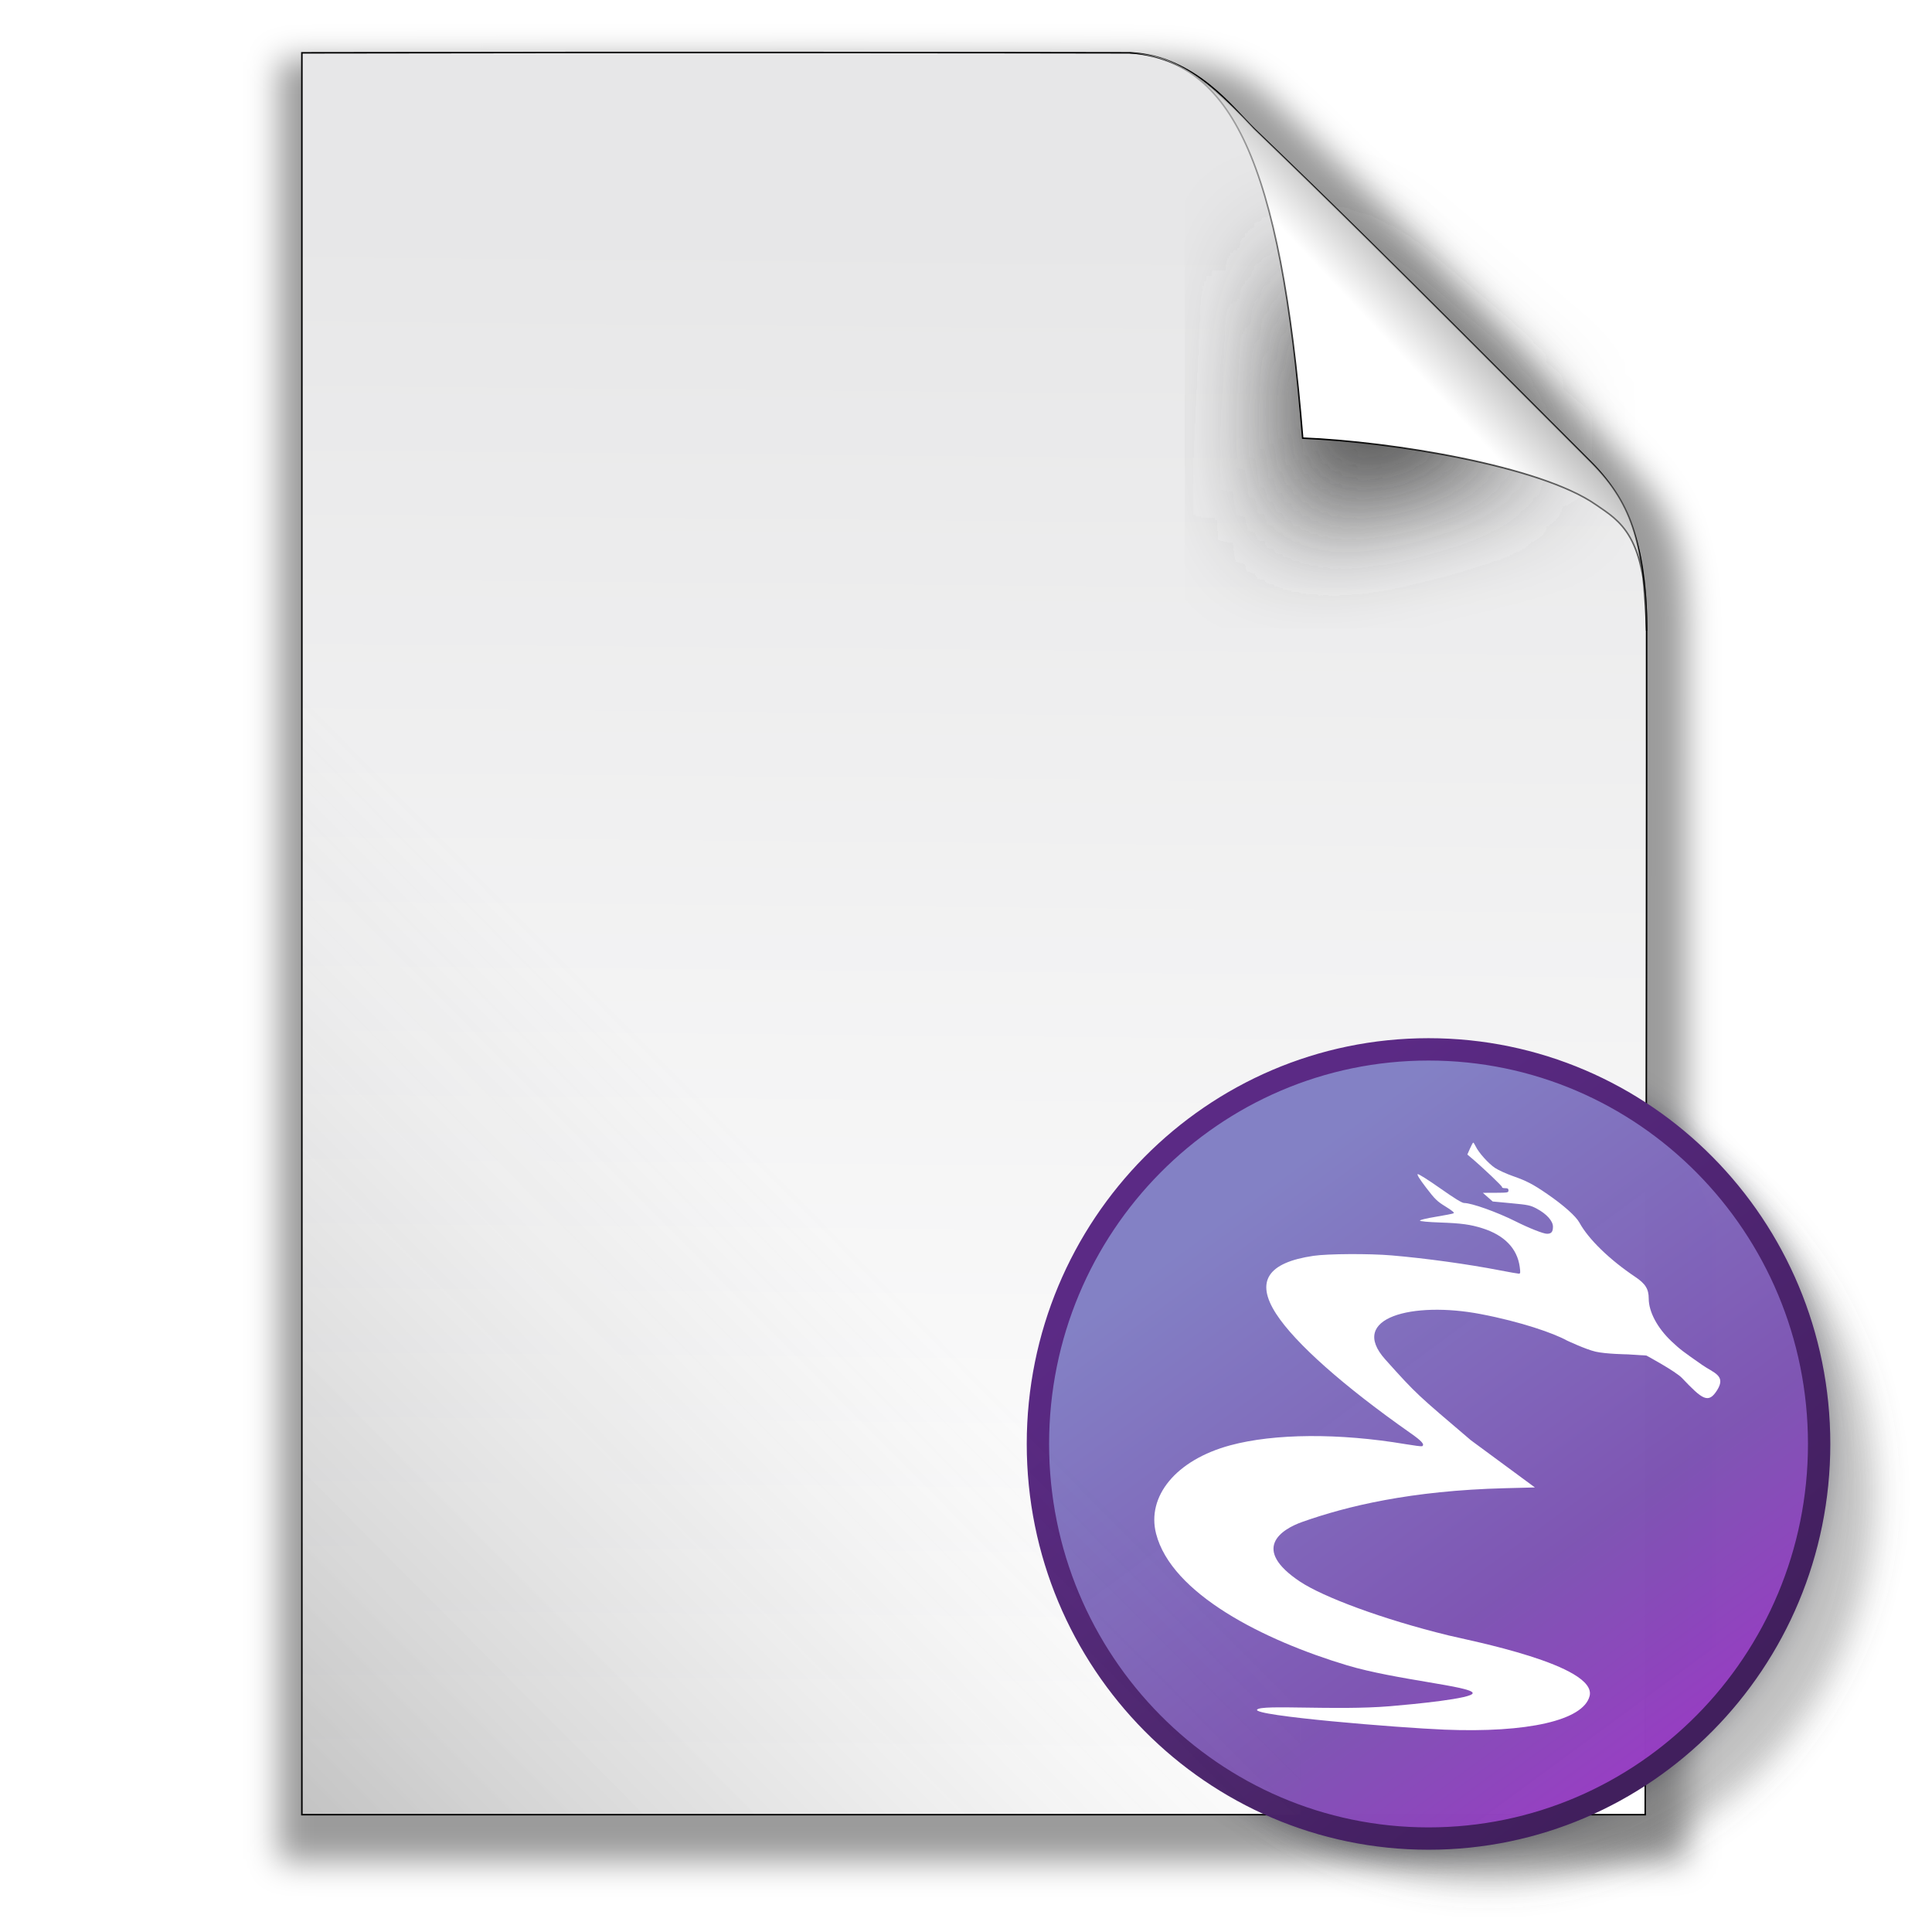
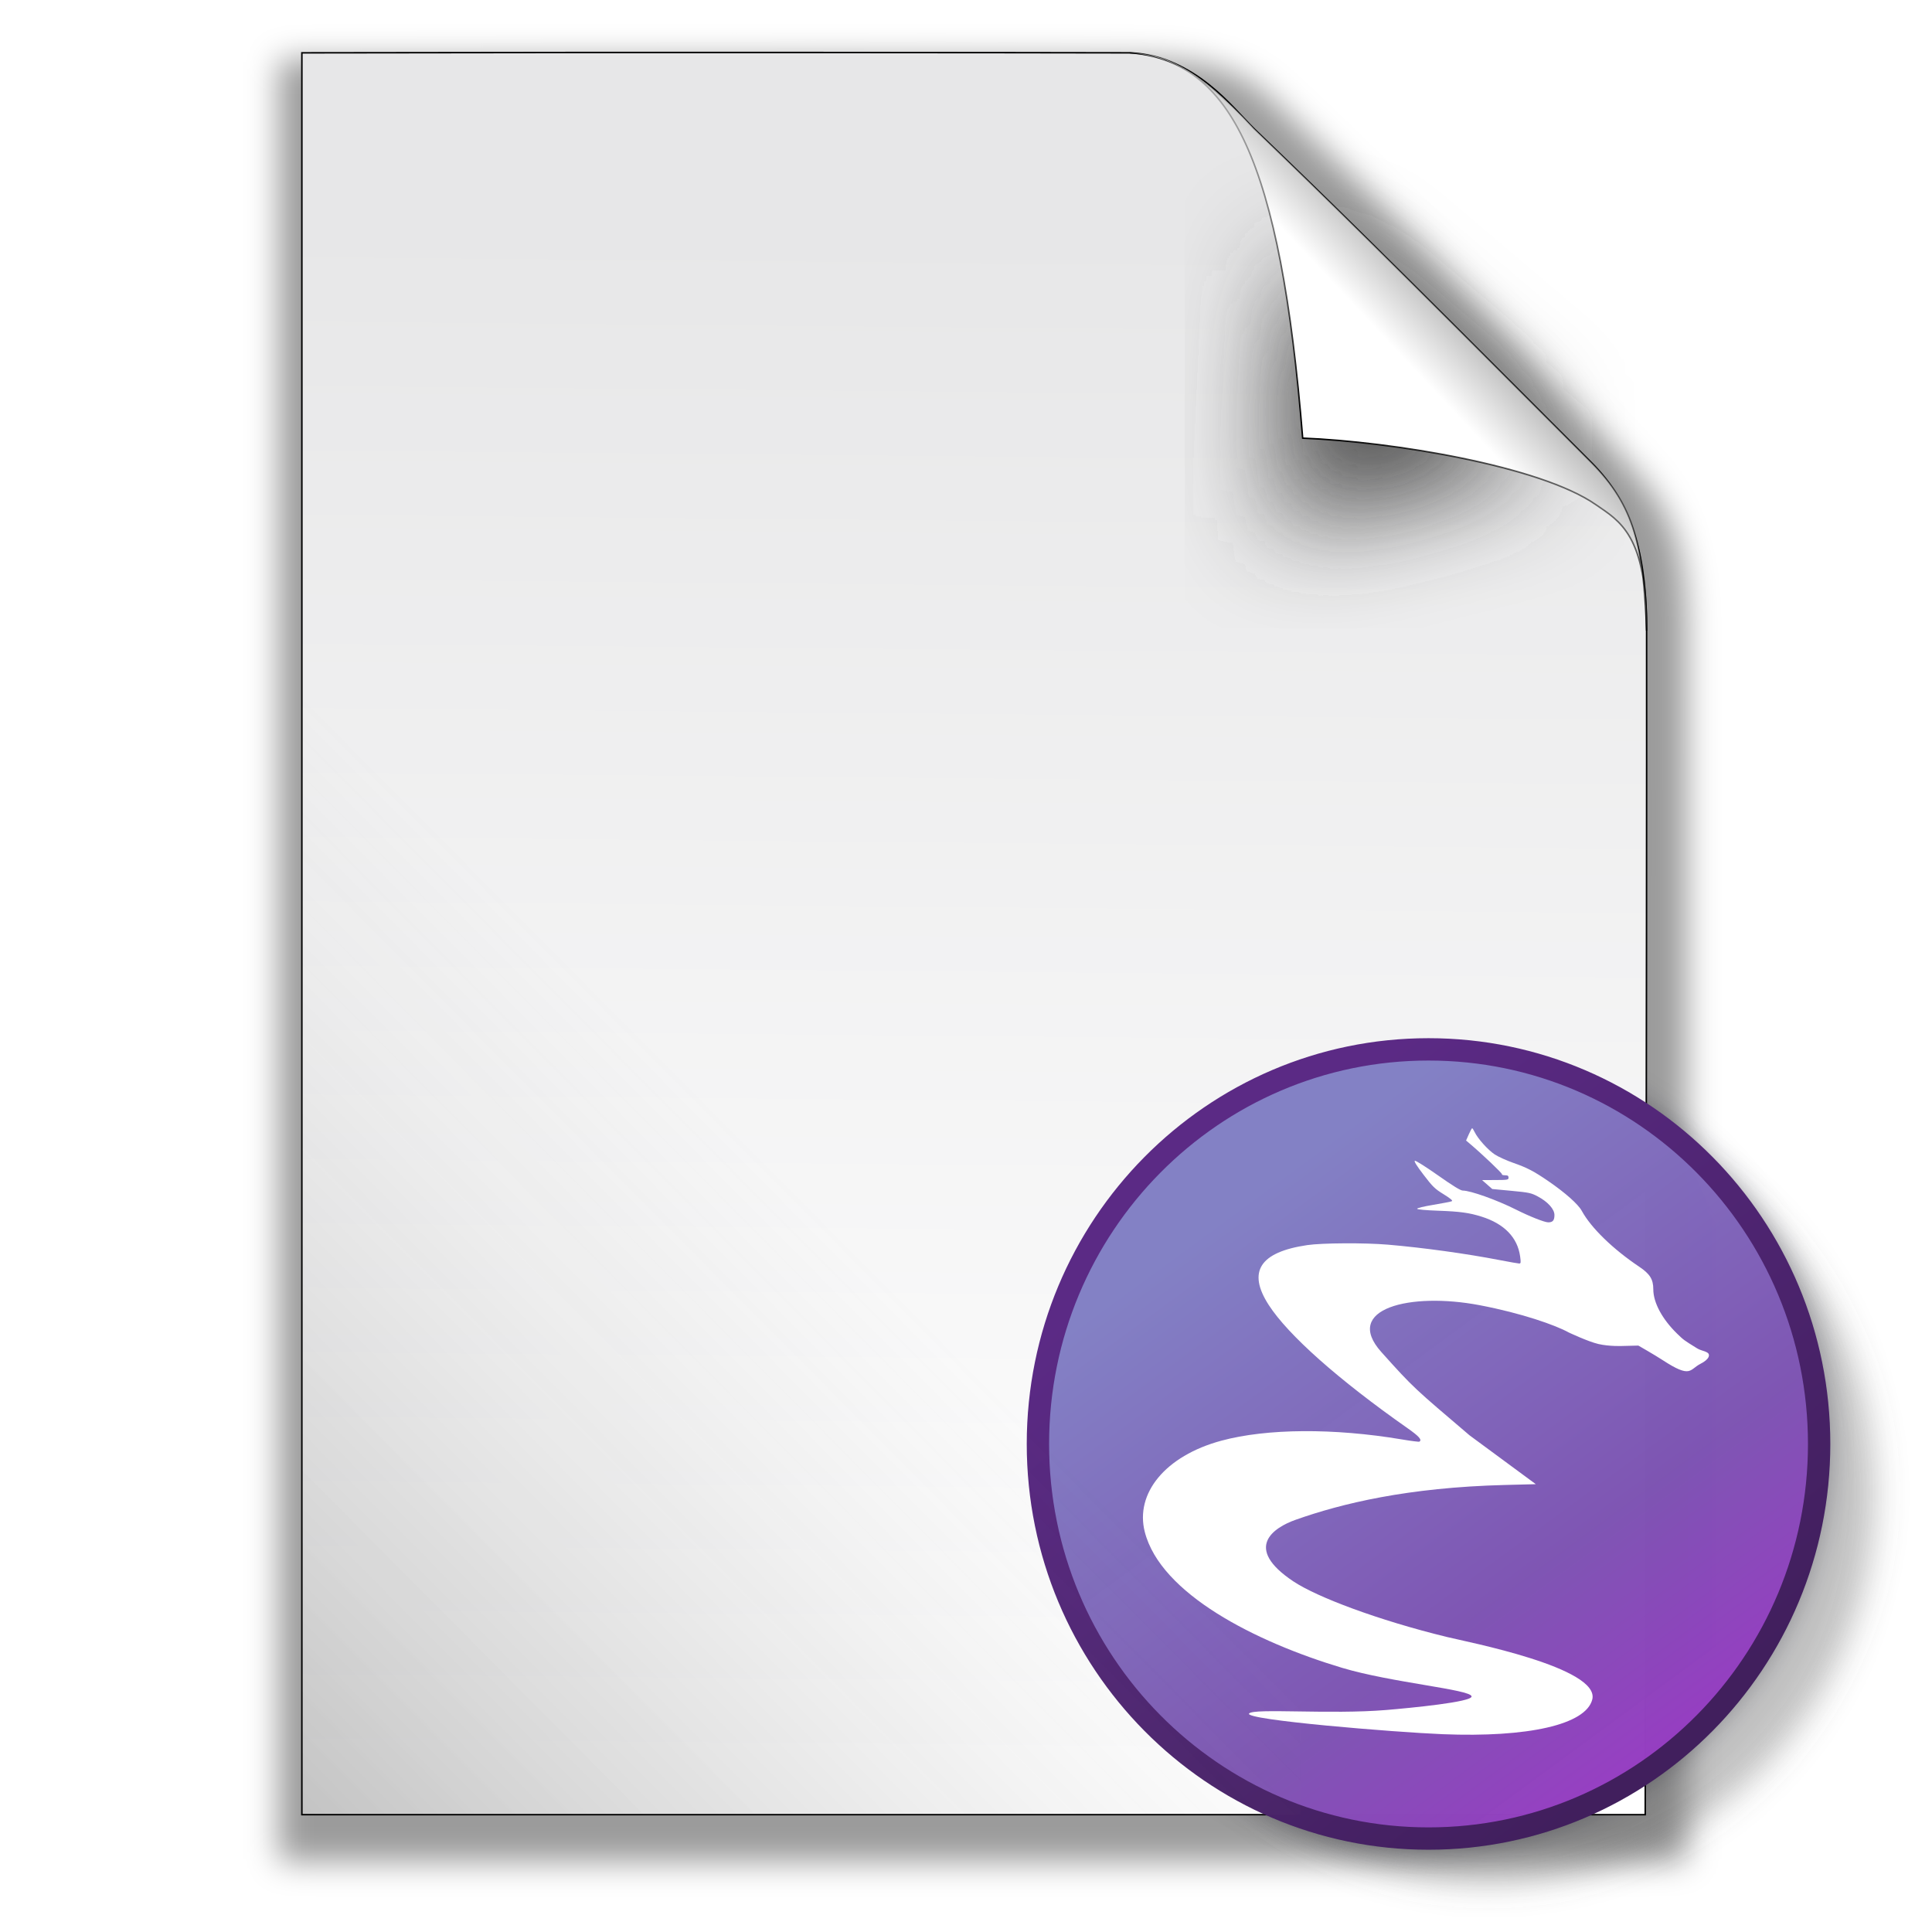
<svg xmlns="http://www.w3.org/2000/svg" xmlns:ns2="https://boxy-svg.com" xmlns:xlink="http://www.w3.org/1999/xlink" id="svg2478" viewBox="0.5 25.1 512 512" height="512" width="512" version="1.0">
  <defs id="defs2480">
    <linearGradient id="linearGradient3251">
      <stop offset="0" style="stop-color:#000000;stop-opacity:1" id="stop3253" />
      <stop offset="1" style="stop-color:#000000;stop-opacity:0" id="stop3255" />
    </linearGradient>
    <linearGradient id="linearGradient3591">
      <stop offset="0" style="stop-color:#ffffff;stop-opacity:1" id="stop3593" />
      <stop offset="1" style="stop-color:#969696;stop-opacity:1" id="stop3595" />
    </linearGradient>
    <linearGradient id="linearGradient3423">
      <stop offset="0" style="stop-color:#e7e7e8;stop-opacity:1" id="stop3425" />
      <stop offset="1" style="stop-color:#ffffff;stop-opacity:1" id="stop3427" />
    </linearGradient>
    <linearGradient id="linearGradient3399">
      <stop offset="0" style="stop-color:#000000;stop-opacity:0.235" id="stop3401" />
      <stop offset="1" style="stop-color:#969696;stop-opacity:0" id="stop3403" />
    </linearGradient>
    <linearGradient gradientTransform="translate(-0.2692978,0.2692938)" gradientUnits="userSpaceOnUse" id="linearGradient3405" y2="357.598" x2="229.866" y1="506" x1="80.5" xlink:href="#linearGradient3399" />
    <linearGradient gradientUnits="userSpaceOnUse" id="linearGradient3429" y2="495.989" x2="258.518" y1="86.314" x1="262.182" xlink:href="#linearGradient3423" />
    <filter id="filter3567">
      <feGaussianBlur stdDeviation="4.274" id="feGaussianBlur3569" />
    </filter>
    <linearGradient gradientUnits="userSpaceOnUse" id="linearGradient3597" y2="95.825" x2="389.525" y1="115.665" x1="368.369" xlink:href="#linearGradient3591" />
    <filter id="filter3715" x="-0.384" width="1.768" y="-0.384" height="1.768">
      <feGaussianBlur stdDeviation="14.421" id="feGaussianBlur3717" />
    </filter>
    <filter id="filter3731">
      <feGaussianBlur stdDeviation="4.397" id="feGaussianBlur3733" />
    </filter>
    <linearGradient gradientUnits="userSpaceOnUse" id="linearGradient3257" y2="83.419" x2="394.196" y1="139.483" x1="348.038" xlink:href="#linearGradient3251" />
    <filter height="1.088" y="-0.044" width="1.089" x="-0.045" id="filter4350" style="color-interpolation-filters:sRGB">
      <feGaussianBlur id="feGaussianBlur4352" stdDeviation="8.785" />
    </filter>
    <linearGradient gradientTransform="matrix(0.3880384,0,0,0.3677551,375.0286,404.8282)" spreadMethod="pad" gradientUnits="userSpaceOnUse" y2="300.74" x2="236.614" y1="-161.851" x1="-122.202" id="linearGradient4274" xlink:href="#linearGradient4284" />
    <linearGradient id="linearGradient4284">
      <stop offset="0" style="stop-color:#8381c5;stop-opacity:1" id="stop4286" />
      <stop id="stop4290" style="stop-color:#7e55b3;stop-opacity:0.996" offset="0.566" />
      <stop offset="1" style="stop-color:#a52ecb;stop-opacity:0.992" id="stop4288" />
    </linearGradient>
    <linearGradient gradientTransform="matrix(0.4382123,0,0,0.4382123,267.1359,294.8115)" gradientUnits="userSpaceOnUse" y2="66.018" x2="173.945" y1="396.607" x1="447.809" id="linearGradient4298" xlink:href="#linearGradient4292" />
    <linearGradient id="linearGradient4292">
      <stop id="stop4294" offset="0" style="stop-color:#411f5d;stop-opacity:1" />
      <stop id="stop4296" offset="1" style="stop-color:#5b2a85;stop-opacity:1" />
    </linearGradient>
-     <filter id="filter4354" style="color-interpolation-filters:sRGB">
-       <feGaussianBlur id="feGaussianBlur4356" stdDeviation="8.785" />
-     </filter>
-     <filter id="filter4358" style="color-interpolation-filters:sRGB">
-       <feGaussianBlur id="feGaussianBlur4360" stdDeviation="8.785" />
-     </filter>
  </defs>
-   <path style="fill:#0a0a0a;fill-opacity:0.392;fill-rule:evenodd;stroke:#000000;stroke-width:0.429;stroke-linecap:butt;stroke-linejoin:miter;stroke-miterlimit:4;stroke-dasharray:none;stroke-opacity:1;filter:url(#filter3731)" id="path3431" transform="matrix(0.9551184,0,0,0.9693433,12.27485,2.7156)" d="M 65.84,40.221 L 65.84,531.216 L 454.736,531.216 C 454.736,531.216 454.823,271.398 454.736,195.859 C 454.713,176.386 452.525,165.222 440.525,152.467 C 385.213,93.678 362.191,71.632 340.143,51.22 C 333.956,45.492 327.072,40.427 305.479,40.221 C 275.149,39.932 168.816,40.028 65.84,40.221 z" />
-   <rect style="fill:none;stroke:#000000;stroke-width:1.061;display:none" id="rect2482" y="25.1" x="0.5" height="512" width="512" />
-   <path style="opacity:1;fill:#646464;fill-opacity:0.392;stroke:#7b0000;stroke-width:0;stroke-miterlimit:4;stroke-dasharray:none;stroke-opacity:1;filter:url(#filter3567)" id="path3503" transform="matrix(0.9609994,0,0,0.9613938,11.42259,12.26074)" d="M 505.482,424.971 C 505.482,484.278 457.89,532.356 399.182,532.356 C 340.475,532.356 292.883,484.278 292.883,424.971 C 292.883,365.663 340.475,317.585 399.182,317.585 C 457.89,317.585 505.482,365.663 505.482,424.971 z" />
-   <path transform="matrix(0.4382123,0,0,0.4382123,267.1359,294.8115)" d="m 491.669,257.759 c 0,131.794 -105.76,238.635 -236.222,238.635 -130.462,0 -236.222,-106.84 -236.222,-238.635 0,-131.794 105.76,-238.635 236.222,-238.635 130.462,0 236.222,106.84 236.222,238.635 z" id="path4351" style="opacity:0.405;fill:#211f46;fill-opacity:0.996;stroke:#0a0b1b;stroke-width:8.533;stroke-miterlimit:4;stroke-dasharray:none;stroke-opacity:1;filter:url(#filter4350)" />
-   <path style="fill:url(#linearGradient3429);fill-opacity:1;fill-rule:evenodd;stroke:#000000;stroke-width:0.4;stroke-linecap:butt;stroke-linejoin:miter;stroke-miterlimit:4;stroke-dasharray:none;stroke-opacity:1" id="path3419" d="M 80.5,39.1 L 80.5,506 L 436.5,506 C 436.5,506 436.947,264.062 436.866,192.23 C 436.846,173.713 433.766,159.256 422.209,147.67 C 365.347,90.667 353.066,78.68 332.883,59.27 C 327.219,53.823 317.437,40.029 299.868,39.1 C 272.103,39.05 174.766,38.917 80.5,39.1 z" />
-   <path style="opacity:1;fill:url(#linearGradient4274);fill-opacity:1;stroke:url(#linearGradient4298);stroke-width:5.923;stroke-miterlimit:4;stroke-dasharray:none;stroke-opacity:1" id="path4864-6" d="m 482.591,407.765 c 0,57.754 -46.345,104.573 -103.515,104.573 -57.17,0 -103.515,-46.819 -103.515,-104.573 0,-57.754 46.345,-104.573 103.515,-104.573 57.17,0 103.515,46.819 103.515,104.573 z" />
-   <rect style="opacity:1;fill:url(#linearGradient3405);fill-opacity:1;stroke:#000030;stroke-width:0;stroke-miterlimit:4;stroke-dasharray:none;stroke-opacity:1" id="rect3395" y="177.488" x="80.5" height="328.512" width="264.621" />
-   <g transform="matrix(0.4382123,0,0,0.4382123,267.1359,294.8115)" style="opacity:0.405;stroke:none;filter:url(#filter4354)" id="g4796">
-     <g style="stroke:none" id="g4800" />
-   </g>
-   <g transform="matrix(0.4382123,0,0,0.4382123,267.1359,294.8115)" style="opacity:0.405;filter:url(#filter4358)" id="g4774" />
-   <path style="fill:#464646;fill-opacity:1;fill-rule:evenodd;stroke:#000000;stroke-width:1px;stroke-linecap:butt;stroke-linejoin:miter;stroke-opacity:1;filter:url(#filter3715)" id="path3605" d="M 343.708,92.438 L 340.451,163.983 L 407.924,146.897 L 343.708,92.438 z" />
-   <path style="fill:url(#linearGradient3597);fill-opacity:1;fill-rule:evenodd;stroke:url(#linearGradient3257);stroke-width:0.4;stroke-linecap:butt;stroke-linejoin:miter;stroke-miterlimit:4;stroke-dasharray:none;stroke-opacity:1" id="path3587" d="M 345.723,141.212 C 369.547,142.158 408.636,148.577 423.389,158.822 C 429.632,163.157 437.024,166.827 436.866,192.23 C 436.059,170.159 433.766,159.256 422.209,147.67 C 365.347,90.667 353.066,78.68 332.883,59.27 C 316.593,41.731 308.652,39.564 299.868,39.1 C 326.812,41.201 339.808,67.675 345.723,141.212 z" />
-   <path style="fill: rgb(255, 255, 255); fill-opacity: 1; stroke-linejoin: round; stroke-linecap: round;" d="M 383.348 483.476 C 371.169 482.985 332.37 479.816 333.646 478.169 C 334.754 476.738 354.502 478.467 368.908 477.261 C 375.19 476.735 390.942 475.212 390.776 473.772 C 390.57 471.987 370.285 470.264 357.522 466.437 C 335.277 459.766 310.934 447.434 306.87 431.527 C 304.356 421.689 312.066 412.03 326.548 408.119 C 338.198 404.971 355.411 404.855 372.916 407.804 C 375.238 408.195 377.243 408.45 377.372 408.37 C 378.109 407.916 377.311 407.004 374.364 404.937 C 356.555 392.446 343.689 381.023 338.68 373.258 C 333.169 364.714 336.406 359.7 348.588 357.908 C 352.391 357.348 363.357 357.288 369.297 357.795 C 378.335 358.566 389.422 360.095 398.001 361.757 C 400.492 362.239 402.748 362.635 403.011 362.636 C 403.423 362.638 403.456 362.384 403.24 360.812 C 402.575 355.948 399.157 352.426 393.317 350.593 C 390.159 349.6 387.758 349.274 382.162 349.076 C 379 348.966 376.858 348.768 376.797 348.582 C 376.737 348.4 378.48 347.977 381.003 347.561 C 383.372 347.171 385.496 346.752 385.723 346.632 C 386.001 346.484 385.319 345.911 383.608 344.858 C 381.358 343.474 380.793 342.926 378.448 339.857 C 376.673 337.532 375.946 336.358 376.216 336.255 C 376.436 336.172 379.107 337.858 382.152 340.005 C 385.948 342.679 387.944 343.907 388.504 343.907 C 390.494 343.907 397.242 346.315 402.133 348.77 C 405.694 350.557 409.504 352.064 410.461 352.064 C 411.626 352.064 412.05 351.562 412.05 350.184 C 412.05 348.679 410.365 346.799 407.782 345.421 C 406.081 344.514 405.533 344.398 401.006 343.971 L 396.081 343.507 L 394.774 342.36 L 393.468 341.213 L 396.868 341.199 C 400.06 341.187 400.266 341.151 400.266 340.582 C 400.266 340.11 400.065 339.979 399.342 339.979 C 398.834 339.979 398.49 339.862 398.578 339.72 C 398.709 339.506 393.505 334.561 390.26 331.817 L 389.363 331.06 L 390.056 329.483 C 390.438 328.617 390.826 327.905 390.92 327.9 C 391.013 327.896 391.307 328.346 391.57 328.9 C 392.365 330.566 394.967 333.467 396.697 334.615 C 397.591 335.209 399.747 336.189 401.485 336.794 C 405.026 338.025 406.799 338.951 410.539 341.523 C 414.863 344.497 418.131 347.405 419.061 349.106 C 421.457 353.49 427.038 358.915 433.846 363.482 C 436.558 365.3 437.43 366.7 437.43 369.24 C 437.43 372.746 439.723 377.037 443.501 380.602 C 445.811 382.781 446.638 383.357 451.63 386.846 C 454.598 388.921 458.002 389.614 455.571 393.489 C 453.24 397.203 451.674 396.006 446.252 390.294 C 444.561 388.512 436.822 384.336 436.822 384.336 L 431.84 384.018 C 431.84 384.018 426.108 383.941 423.334 383.299 C 420.701 382.689 415.729 380.341 415.729 380.341 C 412.322 378.451 403.664 375.395 392.834 373.332 C 374.997 369.936 357.638 374.227 367.599 385.353 C 376.03 394.772 376.135 394.71 390.266 406.756 L 407.268 419.288 L 399.311 419.492 C 374.348 420.127 357.4 424.252 345.616 428.425 C 339.978 430.42 332.017 435.584 345.022 444.245 C 351.085 448.283 366.724 454.191 384.421 458.513 C 389.633 459.786 423.887 466.399 421.757 474.59 C 420.077 481.043 405.246 484.358 383.348 483.476 Z" id="path4166" ns2:origin="-1.059787 1.870813">
+   <path style="fill:#0a0a0a;fill-opacity:0.392;fill-rule:evenodd;stroke:#000000;stroke-width:0.429;stroke-linecap:butt;stroke-linejoin:miter;stroke-miterlimit:4;stroke-dasharray:none;stroke-opacity:1;filter:url(#filter3731)" id="path3431" d="M 65.84,40.221 L 65.84,531.216 L 454.736,531.216 C 454.736,531.216 454.823,271.398 454.736,195.859 C 454.713,176.386 452.525,165.222 440.525,152.467 C 385.213,93.678 362.191,71.632 340.143,51.22 C 333.956,45.492 327.072,40.427 305.479,40.221 C 275.149,39.932 168.816,40.028 65.84,40.221 z" transform="matrix(0.9551184,0,0,0.9693433,12.27485,2.7156)">
+     </path>
+   <rect style="fill: none; stroke: rgb(0, 0, 0); stroke-width: 1.061; display: none;" id="rect2482" y="25.1" x="0.5" height="512" width="512" />
+   <path style="opacity:1;fill:#646464;fill-opacity:0.392;stroke:#7b0000;stroke-width:0;stroke-miterlimit:4;stroke-dasharray:none;stroke-opacity:1;filter:url(#filter3567)" id="path3503" d="M 505.482,424.971 C 505.482,484.278 457.89,532.356 399.182,532.356 C 340.475,532.356 292.883,484.278 292.883,424.971 C 292.883,365.663 340.475,317.585 399.182,317.585 C 457.89,317.585 505.482,365.663 505.482,424.971 z" transform="matrix(0.9609994,0,0,0.9613938,11.42259,12.26074)">
+     </path>
+   <path d="m 491.669,257.759 c 0,131.794 -105.76,238.635 -236.222,238.635 -130.462,0 -236.222,-106.84 -236.222,-238.635 0,-131.794 105.76,-238.635 236.222,-238.635 130.462,0 236.222,106.84 236.222,238.635 z" id="path4351" style="opacity:0.405;fill:#211f46;fill-opacity:0.996;stroke:#0a0b1b;stroke-width:8.533;stroke-miterlimit:4;stroke-dasharray:none;stroke-opacity:1;filter:url(#filter4350)" transform="matrix(0.4382123,0,0,0.4382123,267.1359,294.8115)">
+     </path>
+   <path style="fill:url(#linearGradient3429);fill-opacity:1;fill-rule:evenodd;stroke:#000000;stroke-width:0.4;stroke-linecap:butt;stroke-linejoin:miter;stroke-miterlimit:4;stroke-dasharray:none;stroke-opacity:1" id="path3419" d="M 80.5,39.1 L 80.5,506 L 436.5,506 C 436.5,506 436.947,264.062 436.866,192.23 C 436.846,173.713 433.766,159.256 422.209,147.67 C 365.347,90.667 353.066,78.68 332.883,59.27 C 327.219,53.823 317.437,40.029 299.868,39.1 C 272.103,39.05 174.766,38.917 80.5,39.1 z">
+     </path>
+   <path style="opacity:1;fill:url(#linearGradient4274);fill-opacity:1;stroke:url(#linearGradient4298);stroke-width:5.923;stroke-miterlimit:4;stroke-dasharray:none;stroke-opacity:1" id="path4864-6" d="m 482.591,407.765 c 0,57.754 -46.345,104.573 -103.515,104.573 -57.17,0 -103.515,-46.819 -103.515,-104.573 0,-57.754 46.345,-104.573 103.515,-104.573 57.17,0 103.515,46.819 103.515,104.573 z">
+     </path>
+   <path style="fill: rgb(255, 255, 255); fill-opacity: 1; stroke-linejoin: round; stroke-linecap: round;" d="M 382.817 484.679 C 370.246 484.172 330.197 480.901 331.514 479.201 C 332.659 477.724 353.042 479.509 367.912 478.263 C 374.397 477.72 390.656 476.149 390.485 474.663 C 390.273 472.82 369.333 471.041 356.16 467.091 C 333.197 460.205 308.07 447.476 303.875 431.056 C 301.281 420.902 309.24 410.932 324.188 406.894 C 336.213 403.645 353.981 403.524 372.049 406.569 C 374.447 406.973 376.516 407.236 376.649 407.153 C 377.409 406.684 376.586 405.744 373.544 403.61 C 355.162 390.716 341.881 378.925 336.711 370.91 C 331.022 362.091 334.363 356.915 346.938 355.065 C 350.863 354.488 362.182 354.426 368.314 354.949 C 377.643 355.745 389.086 357.324 397.942 359.039 C 400.514 359.536 402.842 359.945 403.114 359.946 C 403.539 359.948 403.573 359.686 403.35 358.063 C 402.663 353.042 399.135 349.407 393.108 347.515 C 389.848 346.49 387.37 346.154 381.594 345.95 C 378.33 345.835 376.118 345.632 376.055 345.439 C 375.994 345.252 377.793 344.815 380.397 344.386 C 382.842 343.982 385.035 343.549 385.268 343.426 C 385.556 343.273 384.851 342.681 383.086 341.596 C 380.764 340.167 380.179 339.601 377.76 336.432 C 375.927 334.033 375.177 332.822 375.456 332.715 C 375.683 332.629 378.44 334.37 381.583 336.585 C 385.501 339.347 387.562 340.613 388.14 340.613 C 390.193 340.613 397.159 343.099 402.209 345.633 C 405.883 347.478 409.816 349.034 410.804 349.034 C 412.006 349.034 412.444 348.515 412.444 347.092 C 412.444 345.539 410.705 343.598 408.039 342.177 C 406.283 341.241 405.717 341.12 401.044 340.68 L 395.96 340.201 L 394.612 339.017 L 393.264 337.833 L 396.773 337.819 C 400.068 337.807 400.281 337.769 400.281 337.182 C 400.281 336.695 400.073 336.559 399.327 336.559 C 398.802 336.559 398.447 336.439 398.537 336.292 C 398.674 336.072 393.301 330.966 389.952 328.134 L 389.026 327.352 L 389.742 325.725 C 390.135 324.83 390.537 324.096 390.633 324.091 C 390.73 324.087 391.032 324.551 391.305 325.123 C 392.126 326.843 394.81 329.837 396.596 331.022 C 397.519 331.635 399.744 332.647 401.539 333.272 C 405.194 334.543 407.024 335.498 410.885 338.154 C 415.348 341.223 418.721 344.224 419.681 345.98 C 422.155 350.506 427.915 356.105 434.942 360.819 C 437.742 362.696 438.641 364.141 438.641 366.762 C 438.641 370.382 441.075 374.742 444.909 378.491 C 446.694 380.237 446.766 380.254 450.056 382.309 C 451.324 383.1 451.876 382.942 452.936 383.536 C 453.733 383.984 453.676 385.238 451.149 386.522 C 448.161 388.04 448.721 390.51 441.08 385.52 C 438.956 384.132 434.679 381.693 434.679 381.693 L 430.306 381.801 C 430.306 381.801 426.955 381.938 424.091 381.275 C 421.374 380.646 416.241 378.222 416.241 378.222 C 412.725 376.271 403.788 373.116 392.608 370.987 C 374.198 367.482 356.28 371.91 366.561 383.395 C 375.263 393.117 375.373 393.053 389.959 405.487 L 407.508 418.424 L 399.295 418.634 C 373.527 419.289 356.034 423.547 343.87 427.854 C 338.05 429.914 329.834 435.244 343.257 444.184 C 349.516 448.353 365.659 454.451 383.925 458.912 C 389.305 460.226 424.663 467.052 422.463 475.506 C 420.729 482.168 405.421 485.589 382.817 484.679 Z" id="path4166" ns2:origin="0.49055 0.539195">
+     </path>
+   <rect style="opacity:1;fill:url(#linearGradient3405);fill-opacity:1;stroke:#000030;stroke-width:0;stroke-miterlimit:4;stroke-dasharray:none;stroke-opacity:1" id="rect3395" y="177.488" x="80.5" height="328.512" width="264.621">
+     </rect>
+   <path style="fill:#464646;fill-opacity:1;fill-rule:evenodd;stroke:#000000;stroke-width:1px;stroke-linecap:butt;stroke-linejoin:miter;stroke-opacity:1;filter:url(#filter3715)" id="path3605" d="M 343.708,92.438 L 340.451,163.983 L 407.924,146.897 L 343.708,92.438 z">
+     </path>
+   <path style="fill:url(#linearGradient3597);fill-opacity:1;fill-rule:evenodd;stroke:url(#linearGradient3257);stroke-width:0.4;stroke-linecap:butt;stroke-linejoin:miter;stroke-miterlimit:4;stroke-dasharray:none;stroke-opacity:1" id="path3587" d="M 345.723,141.212 C 369.547,142.158 408.636,148.577 423.389,158.822 C 429.632,163.157 437.024,166.827 436.866,192.23 C 436.059,170.159 433.766,159.256 422.209,147.67 C 365.347,90.667 353.066,78.68 332.883,59.27 C 316.593,41.731 308.652,39.564 299.868,39.1 C 326.812,41.201 339.808,67.675 345.723,141.212 z">
    </path>
</svg>
